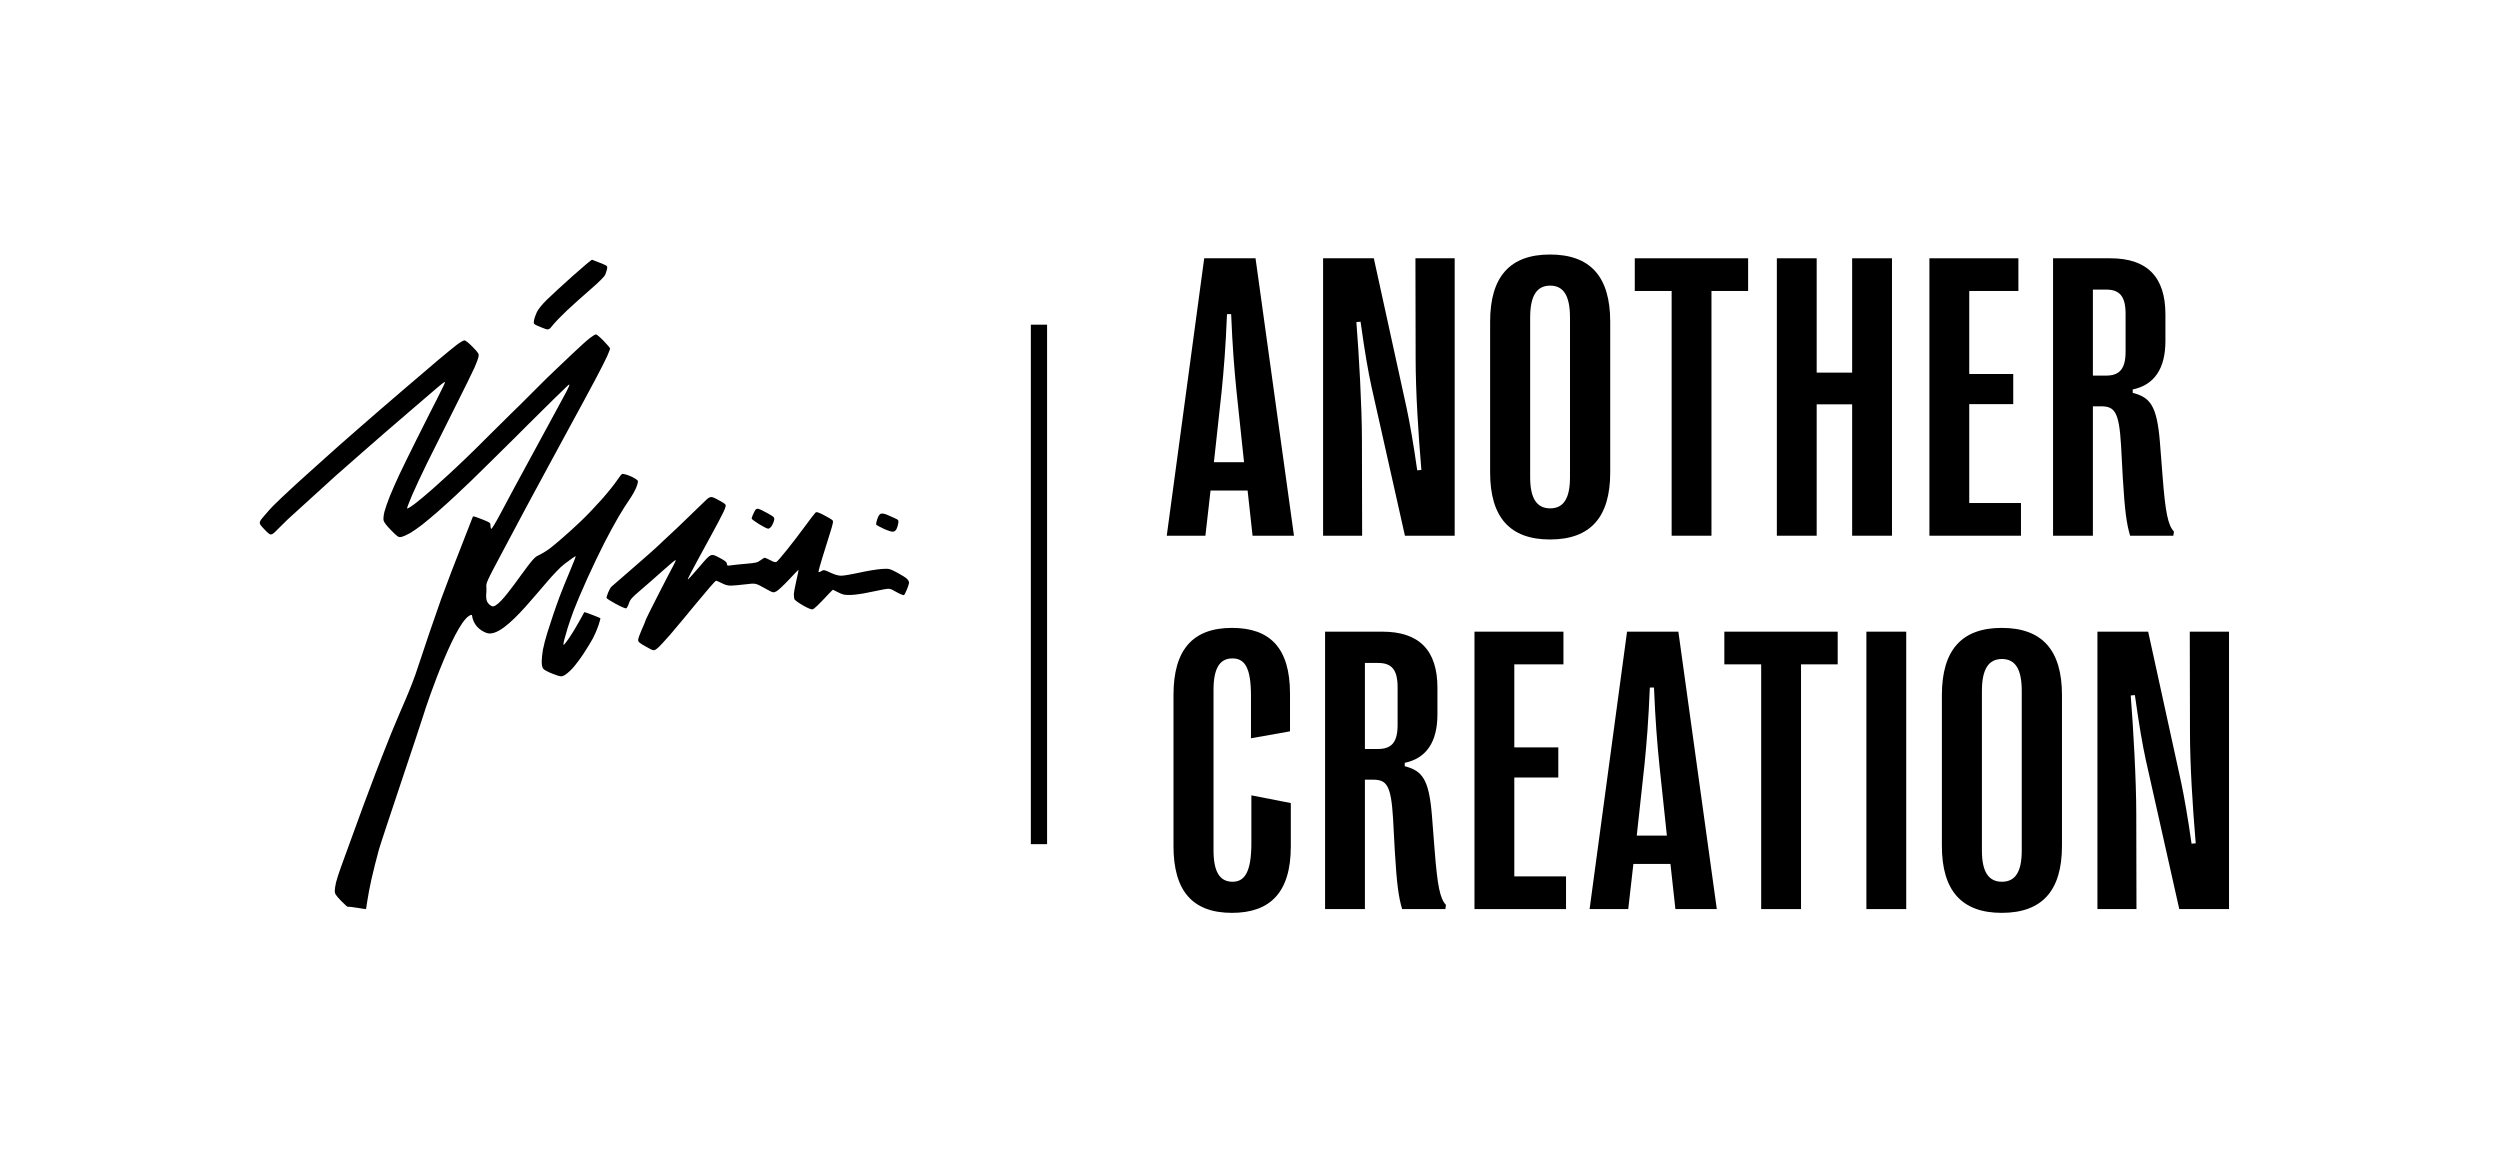
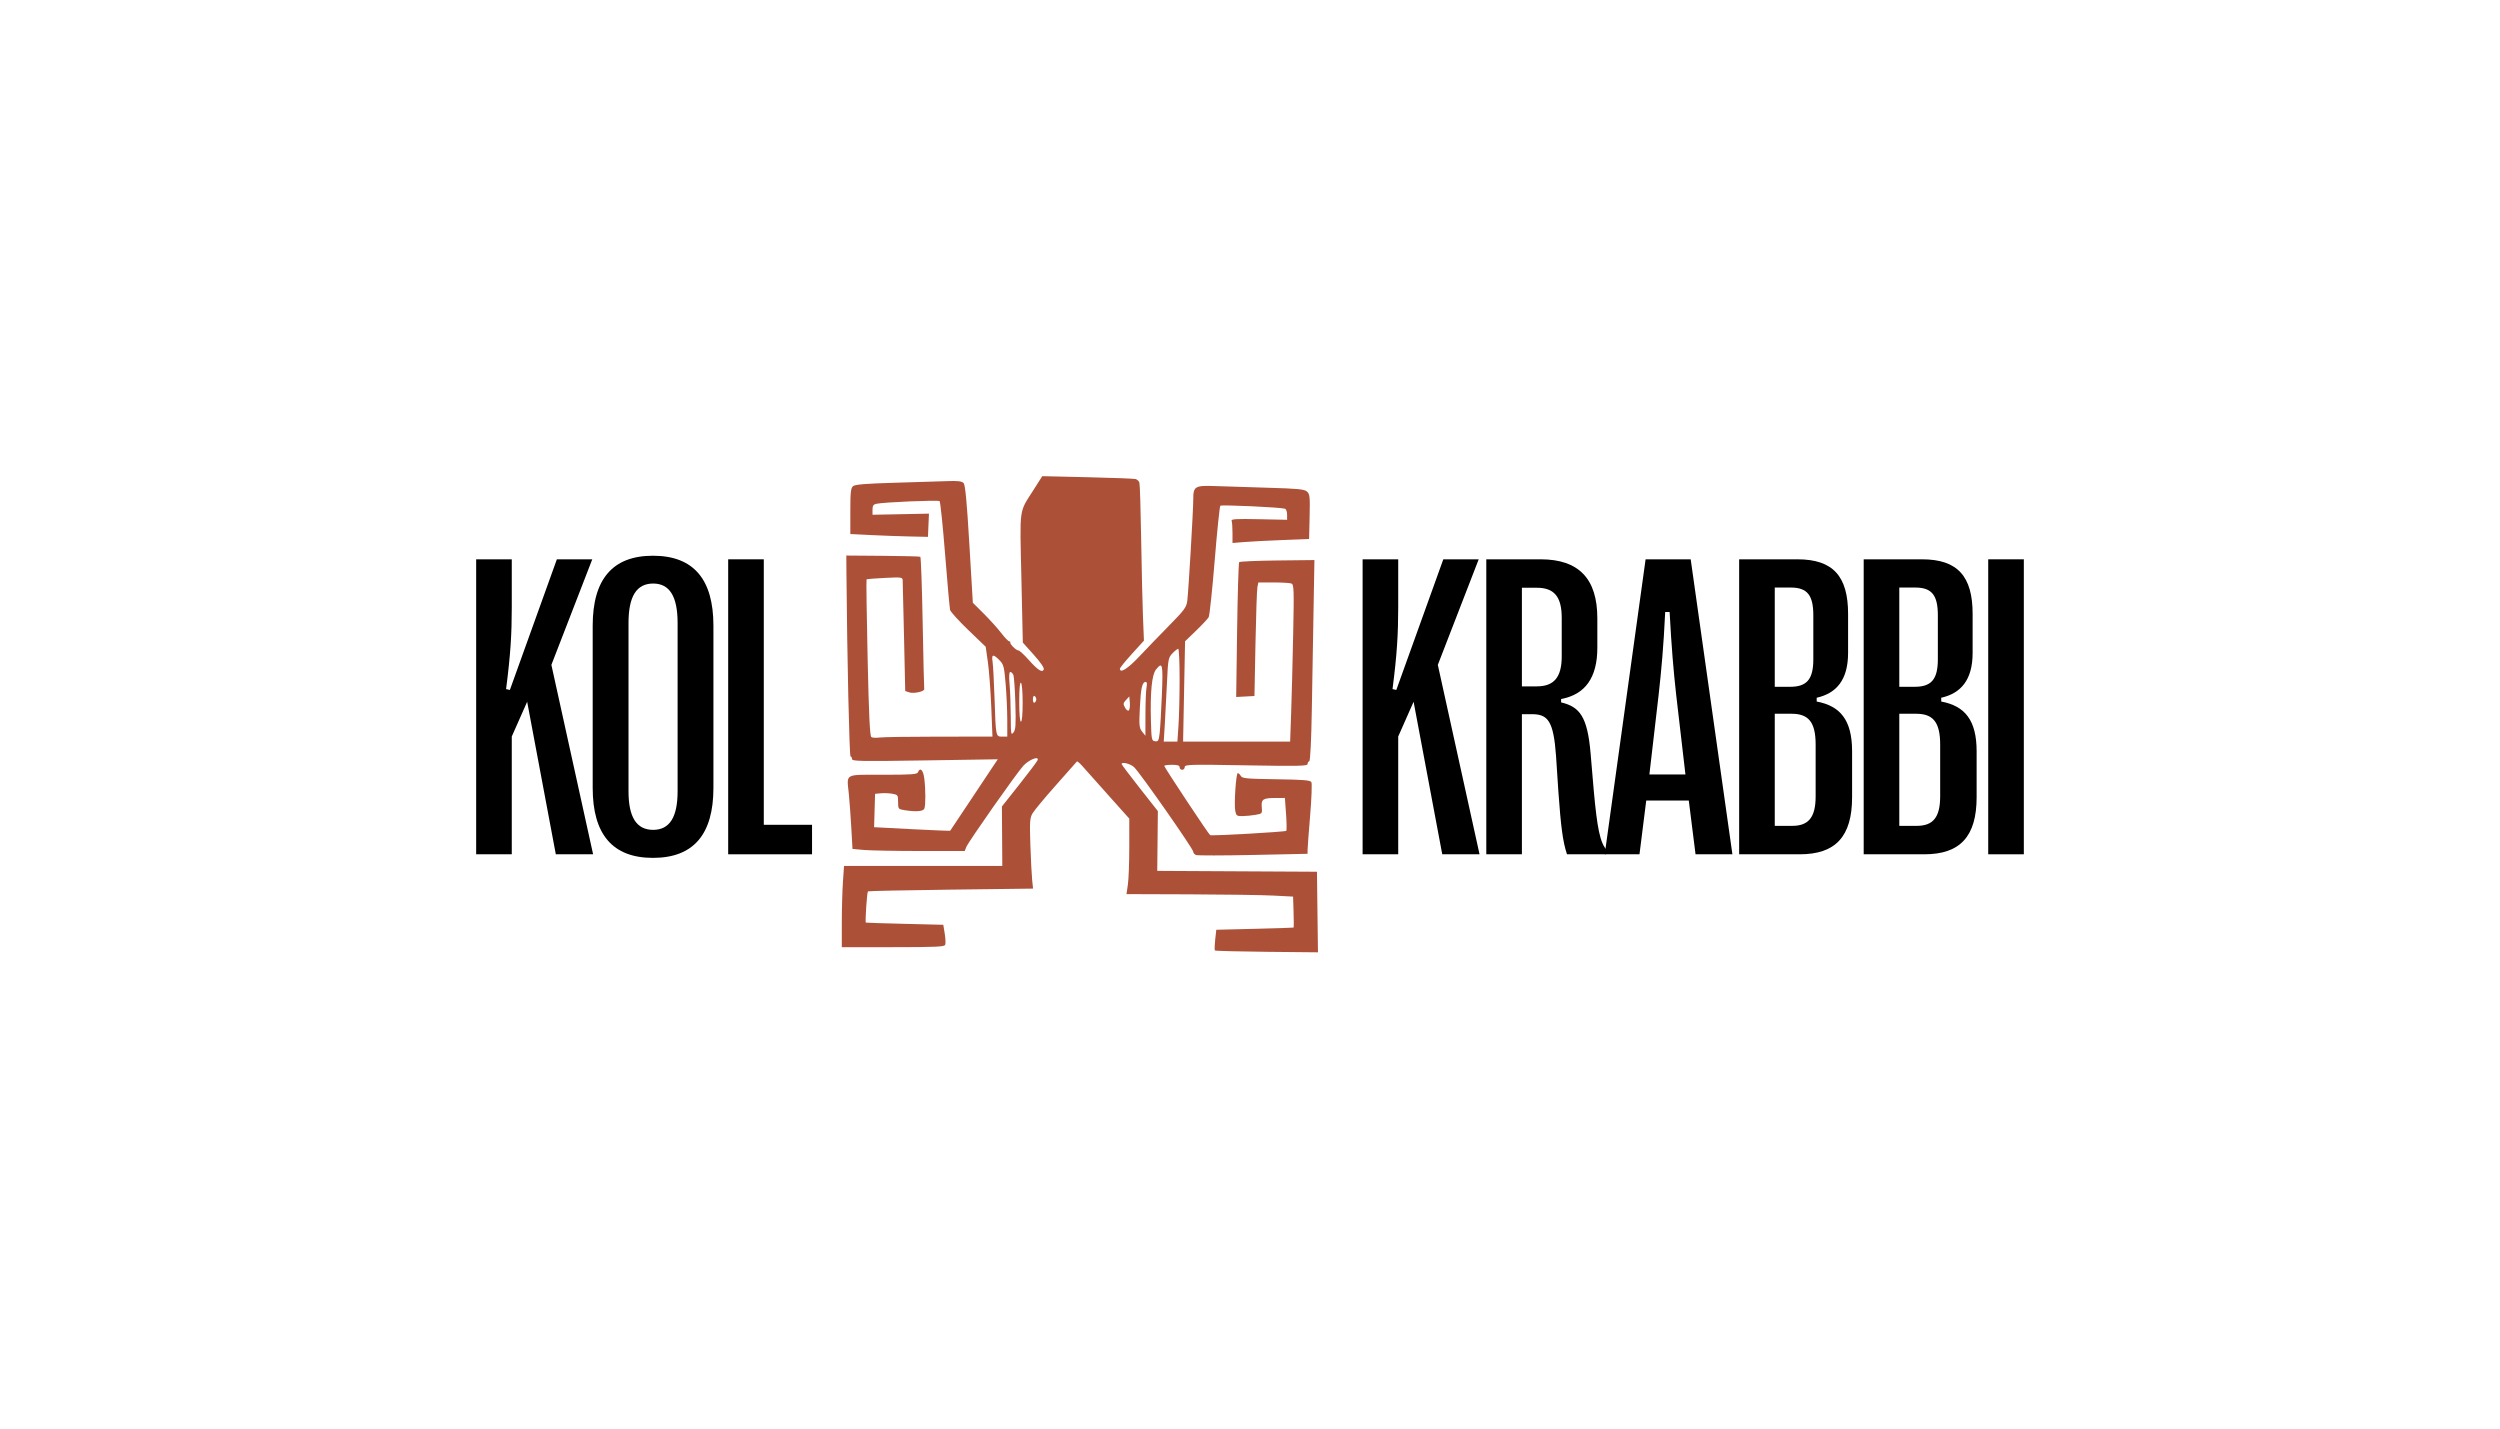
- <svg xmlns="http://www.w3.org/2000/svg" width="616" height="288" viewBox="0 0 616 288" fill="none">
-   <path d="M303.553 154.713C312.879 154.713 317.859 159.596 317.859 170.924V180.201L308.24 181.91V171.461C308.24 164.43 306.678 162.232 303.65 162.232C300.525 162.232 299.012 164.723 299.012 169.947V209.547C299.012 214.771 300.525 217.262 303.699 217.262C306.629 217.262 308.338 214.967 308.338 207.74V195.973L318.055 197.877V208.57C318.055 220.045 312.83 224.928 303.553 224.928C293.787 224.928 289.149 219.459 289.149 208.473V171.217C289.149 160.182 293.836 154.713 303.553 154.713Z" fill="currentColor" />
-   <path fill-rule="evenodd" clip-rule="evenodd" d="M493.227 154.713C503.188 154.713 508.07 160.182 508.07 171.266V208.424C508.07 219.459 503.188 224.928 493.227 224.928C483.363 224.928 478.481 219.459 478.481 208.424V171.266C478.481 160.182 483.363 154.713 493.227 154.713ZM493.275 162.379C489.955 162.379 488.344 164.918 488.344 170.24V209.596C488.344 214.771 489.955 217.262 493.275 217.262C496.596 217.262 498.158 214.771 498.158 209.596V170.24C498.158 164.918 496.596 162.379 493.275 162.379Z" fill="currentColor" />
-   <path fill-rule="evenodd" clip-rule="evenodd" d="M340.609 155.641C349.691 155.641 354.184 160.23 354.184 169.459V176.002C354.184 182.838 351.449 186.842 346.127 187.965V188.795C350.473 189.918 352.084 192.018 352.816 200.807L353.5 209.547C354.184 218.336 354.818 221.412 356.283 222.975L356.137 224H345.492C344.613 221.119 344.174 217.896 343.686 209.791L343.246 201.637C342.758 193.482 341.684 192.115 338.315 192.115H336.313V224H326.498V155.641H340.609ZM336.313 184.547H339.584C342.904 184.547 344.369 182.838 344.369 178.688V169.312C344.369 165.016 342.904 163.355 339.584 163.355H336.313V184.547Z" fill="currentColor" />
-   <path d="M385.234 163.697H373.125V184.156H383.965V191.578H373.125V215.943H385.869V224H363.311V155.641H385.234V163.697Z" fill="currentColor" />
-   <path fill-rule="evenodd" clip-rule="evenodd" d="M423.024 224H412.818L411.598 212.867H402.467L401.197 224H391.676L400.904 155.641H413.551L423.024 224ZM406.52 169.41C406.178 177.809 405.738 182.984 405.201 188.404L403.297 205.885H410.719L408.863 188.404C408.326 182.984 407.887 177.809 407.545 169.41H406.52Z" fill="currentColor" />
-   <path d="M452.805 163.697H443.772V224H433.957V163.697H424.875V155.641H452.805V163.697Z" fill="currentColor" />
-   <path d="M469.695 224H459.881V155.641H469.695V224Z" fill="currentColor" />
-   <path d="M537.412 192.652C538.193 196.363 539.072 201.344 540 207.887L541.025 207.789C540.244 198.658 539.609 188.258 539.609 180.348L539.561 155.641H549.229V224H536.973L528.721 187.232C527.891 183.375 527.158 179.225 526.035 171.266L525.01 171.363C525.645 179.371 526.377 192.311 526.377 200.465L526.426 224H516.807V155.641H529.307L537.412 192.652Z" fill="currentColor" />
-   <path d="M146.856 82.39C147.037 82.392 147.892 83.123 148.756 84.013C149.618 84.901 150.325 85.739 150.327 85.877C150.327 86.014 149.999 86.867 149.599 87.773C149.198 88.681 147.894 91.25 146.701 93.482C145.508 95.715 144.142 98.263 143.664 99.144C143.186 100.026 141.647 102.854 140.244 105.429C138.841 108.004 136.646 112.051 135.368 114.423C134.09 116.795 132.383 119.955 131.573 121.446C130.765 122.937 129.837 124.656 129.513 125.266C129.188 125.876 126.855 130.257 124.327 135C119.733 143.623 119.732 143.625 119.852 144.856C119.993 146.316 119.13 148.266 121.156 149.344C123.184 150.417 130.335 138.007 132.282 137.041C135.244 135.572 136.098 134.662 138.678 132.466C139.81 131.502 141.859 129.638 143.23 128.324C144.601 127.01 146.894 124.609 148.324 122.988C149.755 121.368 151.413 119.305 152.009 118.405C152.605 117.506 153.19 116.768 153.31 116.765C154.203 116.743 156.515 117.717 157.148 118.436C157.261 118.566 157.12 119.226 156.804 120.039C156.508 120.8 155.736 122.176 155.089 123.095C154.442 124.014 153.23 125.931 152.397 127.354C151.563 128.777 150.023 131.605 148.974 133.638C147.925 135.671 146.008 139.675 144.713 142.536C143.418 145.397 141.909 148.945 141.359 150.421C140.81 151.897 140.126 153.882 139.839 154.831C139.552 155.78 139.179 157.082 139.009 157.726C138.84 158.369 138.785 158.896 138.887 158.896C138.991 158.893 139.579 158.162 140.196 157.27C140.815 156.375 141.911 154.572 142.631 153.265C143.347 151.964 143.952 150.871 143.981 150.827C144.005 150.795 144.884 151.098 145.936 151.502C146.986 151.905 147.882 152.279 147.932 152.332C147.976 152.388 147.767 153.177 147.465 154.089C147.162 155.003 146.558 156.419 146.122 157.235C145.686 158.052 144.628 159.786 143.772 161.088C142.915 162.39 141.662 164.042 140.989 164.76C140.316 165.477 139.422 166.23 139 166.431C138.278 166.774 138.116 166.751 136.233 166.042C135.119 165.622 134.067 165.063 133.855 164.776C133.601 164.433 133.476 163.843 133.476 162.997C133.476 162.301 133.619 160.954 133.794 160.005C133.969 159.056 134.445 157.227 134.852 155.939C135.816 152.886 136.826 149.858 137.943 146.872C138.466 145.477 139.581 142.72 140.421 140.744C141.258 138.776 141.9 137.114 141.853 137.041C141.799 136.98 140.565 137.838 139.11 138.946C134.435 142.509 124.639 157.74 119.852 155.946C118.109 155.293 116.551 153.87 116.28 151.502C112.681 151.537 105.276 173.018 104.307 176.276C103.641 178.515 93.939 207.236 93.344 209.406C92.749 211.575 91.928 214.846 91.519 216.676C91.11 218.505 90.655 220.89 90.508 221.975C90.361 223.055 90.221 223.962 90.197 223.996C90.171 224.024 89.198 223.885 88.034 223.686C86.872 223.487 85.841 223.379 85.738 223.446C85.641 223.514 84.867 222.84 84.02 221.948C82.734 220.595 82.48 220.198 82.481 219.549C82.483 219.121 82.623 218.174 82.793 217.446C82.964 216.718 83.516 215 84.021 213.627C87.986 202.846 90.507 195.38 96.397 180.687C98.605 175.177 101.273 169.784 103.076 164.078C103.462 162.858 104.687 159.199 105.799 155.946C106.911 152.694 108.203 148.978 108.668 147.69C109.133 146.403 110.298 143.298 111.256 140.791C112.215 138.284 113.79 134.242 114.756 131.809C115.719 129.383 116.507 127.363 116.512 127.311C116.513 127.27 116.615 127.237 116.739 127.237C116.866 127.238 117.841 127.584 118.906 128.007C120.728 128.73 120.848 128.82 120.848 129.472C120.848 129.853 120.937 130.23 121.048 130.308C121.161 130.38 122.121 128.808 123.183 126.81C124.246 124.808 125.83 121.84 126.702 120.214C127.575 118.587 129.652 114.761 131.319 111.712C132.986 108.663 134.732 105.449 135.198 104.566C135.664 103.686 136.627 101.911 137.337 100.623C138.047 99.336 139.025 97.525 139.511 96.6C139.995 95.677 140.347 94.868 140.293 94.801C140.237 94.737 140.057 94.829 139.893 95.005C139.728 95.181 139.01 95.878 138.296 96.554C137.582 97.23 136.889 97.896 136.758 98.033C136.626 98.171 135.558 99.225 134.386 100.377C133.213 101.529 131.321 103.401 130.182 104.536C129.042 105.671 127.767 106.947 127.35 107.371C126.932 107.796 125.518 109.196 124.207 110.482C122.896 111.769 120.987 113.653 119.966 114.67C118.944 115.686 117.286 117.312 116.28 118.283C115.275 119.254 113.462 120.974 112.251 122.104C111.04 123.233 109.09 124.999 107.916 126.028C106.742 127.057 105.002 128.514 104.048 129.265C103.094 130.015 101.723 130.965 101 131.377C100.278 131.789 99.34 132.2 98.917 132.29C98.195 132.444 98.044 132.348 96.397 130.687C95.225 129.505 94.6 128.684 94.507 128.206C94.428 127.796 94.523 126.886 94.731 126.07C94.931 125.288 95.542 123.541 96.087 122.186C96.632 120.83 97.71 118.391 98.481 116.765C99.251 115.138 101.101 111.367 102.59 108.386C104.079 105.404 105.612 102.354 105.997 101.608C106.382 100.863 107.092 99.476 107.573 98.526C108.055 97.576 108.762 96.152 109.144 95.362C109.689 94.233 109.75 93.98 109.435 94.18C109.214 94.32 108.531 94.856 107.918 95.372C107.305 95.888 104.291 98.472 101.222 101.115C98.152 103.758 95.386 106.139 95.075 106.405C94.763 106.673 92.168 108.934 89.308 111.433C86.447 113.932 83.472 116.547 82.696 117.246C81.921 117.945 79.103 120.507 76.434 122.938C73.765 125.37 71.277 127.633 70.906 127.966C70.536 128.299 69.451 129.368 68.497 130.343C66.763 132.115 66.762 132.116 65.192 130.479C63.622 128.84 63.621 128.839 65.084 127.114C65.888 126.166 66.892 125.047 67.314 124.629C67.737 124.211 68.714 123.268 69.484 122.534C70.255 121.8 71.373 120.756 71.968 120.214C72.562 119.672 73.245 119.047 73.484 118.822C73.722 118.598 74.698 117.716 75.651 116.863C76.605 116.01 78.557 114.258 79.987 112.97C81.418 111.682 83.125 110.155 83.78 109.575C84.436 108.996 86.728 106.99 88.874 105.119C91.02 103.248 93.031 101.499 93.344 101.231C93.657 100.963 96.425 98.583 99.494 95.941C102.565 93.299 106.405 90.021 108.03 88.658C109.655 87.296 111.654 85.66 112.473 85.023C113.291 84.387 114.173 83.866 114.433 83.866C114.711 83.868 115.55 84.538 116.478 85.5C117.944 87.022 118.041 87.184 117.904 87.901C117.824 88.325 117.381 89.524 116.922 90.566C116.462 91.61 114.169 96.267 111.825 100.916C109.482 105.566 106.499 111.534 105.198 114.177C103.897 116.82 102.248 120.353 101.533 122.027C100.819 123.7 100.264 125.168 100.298 125.292C100.336 125.411 101.145 124.93 102.098 124.22C103.052 123.508 105.052 121.844 106.542 120.523C108.032 119.203 109.752 117.65 110.365 117.073C110.979 116.497 112.003 115.541 112.642 114.95C113.28 114.359 114.29 113.4 114.886 112.817C115.482 112.235 116.762 110.987 117.729 110.045C118.696 109.103 119.679 108.121 119.915 107.865C120.151 107.609 121.256 106.513 122.37 105.429C123.485 104.345 124.554 103.29 124.744 103.087C124.935 102.884 125.477 102.342 125.949 101.884C126.421 101.425 127.39 100.482 128.101 99.789C128.811 99.096 130.323 97.586 131.46 96.435C132.597 95.283 134.1 93.785 134.8 93.107C135.5 92.43 136.486 91.486 136.991 91.012C137.497 90.537 139.314 88.81 141.029 87.175C142.745 85.54 144.685 83.794 145.339 83.295C145.992 82.797 146.674 82.389 146.856 82.39Z" fill="currentColor" />
-   <path d="M258 208H254V80H258V208Z" fill="currentColor" />
-   <path d="M173.008 124.135C175.013 122.154 175.014 122.155 176.692 123.022C177.616 123.5 178.507 124.041 178.671 124.226C178.922 124.509 178.871 124.782 178.334 126C177.985 126.792 176.446 129.713 174.914 132.491C173.383 135.27 171.961 137.876 171.756 138.282C171.55 138.689 170.933 139.846 170.383 140.853C169.833 141.859 169.427 142.732 169.479 142.792C169.541 142.839 170.837 141.414 172.367 139.614C175.161 136.329 175.161 136.329 177.092 137.332C178.598 138.114 179.038 138.457 179.095 138.892C179.163 139.414 179.238 139.439 180.287 139.277C180.903 139.183 182.562 139.011 183.974 138.896C186.19 138.717 186.655 138.601 187.383 138.054C187.846 137.706 188.313 137.421 188.421 137.42C188.529 137.421 189.159 137.702 189.821 138.047C190.807 138.56 191.099 138.621 191.42 138.38C191.636 138.217 192.8 136.854 194.007 135.35C195.214 133.846 197.177 131.28 198.371 129.648C199.564 128.019 200.699 126.536 200.895 126.352C201.197 126.066 201.501 126.149 203.032 126.938C204.014 127.443 204.953 128.002 205.118 128.182C205.372 128.458 205.277 128.954 204.496 131.424C203.989 133.027 203.148 135.726 202.627 137.42C202.106 139.113 201.68 140.64 201.678 140.814C201.676 141.052 201.837 141.033 202.341 140.737C202.978 140.363 203.076 140.378 204.602 141.101C205.655 141.599 206.564 141.855 207.277 141.855C207.873 141.855 209.902 141.513 211.789 141.094C213.677 140.675 216.101 140.274 217.174 140.203C219.107 140.076 219.142 140.083 221.071 141.099C222.142 141.662 223.239 142.359 223.51 142.648C223.78 142.937 224.001 143.348 224 143.562C223.999 143.776 223.764 144.519 223.48 145.214C223.195 145.909 222.861 146.549 222.736 146.637C222.611 146.723 221.775 146.381 220.879 145.877C219.247 144.959 219.246 144.959 217.669 145.24C216.801 145.395 215.017 145.754 213.705 146.039C212.394 146.324 210.541 146.576 209.587 146.6C208.11 146.636 207.664 146.544 206.58 145.975C205.885 145.609 205.275 145.31 205.219 145.306C205.17 145.306 204.15 146.359 202.953 147.646C201.758 148.933 200.556 150.05 200.28 150.13C199.94 150.227 199.16 149.917 197.829 149.157C196.757 148.545 195.817 147.862 195.741 147.64C195.666 147.418 195.607 146.885 195.608 146.456C195.61 146.027 195.889 144.483 196.229 143.026C196.567 141.574 196.806 140.385 196.763 140.378C196.704 140.392 195.649 141.483 194.406 142.814C193.155 144.155 191.773 145.446 191.335 145.683C190.539 146.112 190.538 146.111 188.357 144.893C186.176 143.674 186.176 143.674 183.684 143.979C182.313 144.146 180.703 144.291 180.107 144.3C179.383 144.311 178.638 144.111 177.863 143.701C177.227 143.364 176.579 143.089 176.424 143.088C176.266 143.093 174.162 145.503 171.744 148.447C169.324 151.395 166.313 155.004 165.054 156.466C163.795 157.927 162.394 159.416 161.94 159.773C161.114 160.424 161.113 160.425 159.176 159.345C157.557 158.442 157.239 158.17 157.238 157.687C157.238 157.368 157.629 156.244 158.106 155.191C158.582 154.14 158.971 153.202 158.972 153.104C158.974 153.005 159.428 152.018 159.981 150.906C160.535 149.791 161.445 147.991 162.003 146.907C162.561 145.823 163.586 143.827 164.281 142.472C164.977 141.117 165.781 139.582 166.068 139.061C166.355 138.541 166.541 138.059 166.482 137.989C166.42 137.923 165.023 139.079 163.377 140.56C161.729 142.041 159.247 144.217 157.861 145.396C155.685 147.245 155.29 147.691 154.965 148.658C154.758 149.274 154.456 149.834 154.295 149.905C154.134 149.976 152.974 149.476 151.718 148.794C150.464 148.113 149.438 147.446 149.435 147.312C149.435 147.18 149.619 146.591 149.845 146.004C150.07 145.417 150.436 144.768 150.657 144.561C150.879 144.354 152.914 142.587 155.179 140.636C157.444 138.684 160.273 136.198 161.465 135.112C162.657 134.027 165.291 131.559 167.317 129.628C169.344 127.697 171.905 125.224 173.008 124.135Z" fill="currentColor" />
-   <path fill-rule="evenodd" clip-rule="evenodd" d="M381.914 62.713C391.875 62.713 396.758 68.182 396.758 79.266V116.424C396.758 127.459 391.875 132.928 381.914 132.928C372.051 132.928 367.168 127.459 367.168 116.424V79.266C367.168 68.182 372.051 62.713 381.914 62.713ZM381.963 70.379C378.643 70.379 377.031 72.918 377.031 78.24V117.596C377.031 122.771 378.643 125.262 381.963 125.262C385.283 125.262 386.846 122.771 386.846 117.596V78.24C386.846 72.918 385.283 70.379 381.963 70.379Z" fill="currentColor" />
-   <path fill-rule="evenodd" clip-rule="evenodd" d="M318.836 132H308.631L307.41 120.867H298.279L297.01 132H287.488L296.717 63.641H309.363L318.836 132ZM302.332 77.41C301.99 85.809 301.551 90.984 301.014 96.404L299.109 113.885H306.531L304.676 96.404C304.139 90.984 303.699 85.809 303.357 77.41H302.332Z" fill="currentColor" />
-   <path d="M346.615 100.652C347.397 104.363 348.275 109.344 349.203 115.887L350.229 115.789C349.447 106.658 348.813 96.258 348.813 88.348L348.764 63.641H358.432V132H346.176L337.924 95.232C337.094 91.375 336.361 87.225 335.238 79.266L334.213 79.363C334.848 87.371 335.58 100.311 335.58 108.465L335.629 132H326.01V63.641H338.51L346.615 100.652Z" fill="currentColor" />
-   <path d="M430.738 71.697H421.705V132H411.891V71.697H402.809V63.641H430.738V71.697Z" fill="currentColor" />
-   <path d="M447.629 91.814H456.369V63.641H466.184V132H456.369V99.627H447.629V132H437.815V63.641H447.629V91.814Z" fill="currentColor" />
-   <path d="M497.332 71.697H485.223V92.156H496.063V99.578H485.223V123.943H497.967V132H475.408V63.641H497.332V71.697Z" fill="currentColor" />
-   <path fill-rule="evenodd" clip-rule="evenodd" d="M519.984 63.641C529.066 63.641 533.559 68.231 533.559 77.459V84.002C533.559 90.838 530.824 94.842 525.502 95.965V96.795C529.848 97.918 531.459 100.018 532.191 108.807L532.875 117.547C533.559 126.336 534.193 129.412 535.658 130.975L535.512 132H524.867C523.988 129.119 523.549 125.896 523.061 117.791L522.621 109.637C522.133 101.482 521.059 100.115 517.69 100.115H515.688V132H505.873V63.641H519.984ZM515.688 92.547H518.959C522.279 92.547 523.744 90.838 523.744 86.688V77.312C523.744 73.016 522.279 71.356 518.959 71.356H515.688V92.547Z" fill="currentColor" />
-   <path d="M217.093 126.559C217.377 126.477 218.043 126.601 218.582 126.838C219.119 127.073 219.983 127.46 220.502 127.698C221.407 128.112 221.442 128.166 221.325 128.981C221.258 129.449 221.051 130.098 220.864 130.423C220.638 130.816 220.317 131.013 219.907 131.013C219.568 131.012 218.572 130.675 217.692 130.263C216.814 129.851 216.016 129.425 215.919 129.315C215.823 129.207 215.932 128.576 216.161 127.913C216.456 127.059 216.728 126.664 217.093 126.559Z" fill="currentColor" />
-   <path d="M186.741 125.346C186.964 125.346 187.983 125.816 189.006 126.392C190.785 127.393 190.863 127.47 190.746 128.138C190.679 128.522 190.421 129.161 190.174 129.556C189.927 129.95 189.526 130.273 189.284 130.273C189.042 130.273 188.024 129.765 187.023 129.145C186.022 128.524 185.203 127.909 185.201 127.776C185.202 127.645 185.359 127.183 185.553 126.75C185.746 126.317 186.002 125.823 186.121 125.653C186.24 125.484 186.519 125.346 186.741 125.346Z" fill="currentColor" />
-   <path d="M145.884 64.001C146.006 64.041 146.915 64.395 147.904 64.789C149.664 65.489 149.705 65.524 149.586 66.204C149.519 66.588 149.311 67.253 149.124 67.683C148.908 68.179 147.586 69.499 145.502 71.298C143.697 72.856 141.093 75.192 139.716 76.488C138.339 77.784 136.757 79.422 136.201 80.127C135.191 81.407 135.19 81.407 133.311 80.634C131.431 79.861 131.431 79.86 131.576 78.968C131.656 78.477 131.974 77.547 132.282 76.901C132.634 76.164 133.564 75.018 134.784 73.82C135.853 72.772 138.739 70.118 141.197 67.922C143.655 65.727 145.764 63.963 145.884 64.001Z" fill="currentColor" />
+ <svg xmlns="http://www.w3.org/2000/svg" width="336.02" height="192" viewBox="0 0 336.02 192" fill="none">
+   <g transform="translate(63.01 64) scale(0.5)">
+     <path d="M92.269 101.648H69.727V22.352H79.299V93.719H92.269V101.648Z" fill="currentColor" />
+     <path d="M49.504 102.611C38.685 102.611 33.305 96.324 33.305 83.807V40.193C33.305 27.676 38.685 21.389 49.504 21.389C60.379 21.389 65.76 27.676 65.76 40.193V83.807C65.76 96.324 60.379 102.611 49.504 102.611ZM49.56 95.078C53.978 95.078 56.131 91.68 56.131 84.713V39.457C56.131 32.32 53.978 28.865 49.56 28.865C45.086 28.865 42.934 32.32 42.934 39.457V84.713C42.934 91.68 45.086 95.078 49.56 95.078Z" fill="currentColor" />
+     <path d="M11.553 101.648H1.98V22.352H11.553V35.322C11.553 42.459 11.213 48.066 10.023 57.242L11.043 57.469L23.674 22.352H33.19L22.201 50.728L33.416 101.648H23.391L15.688 60.641L11.553 69.986V101.648Z" fill="currentColor" />
+     <path fill-rule="evenodd" clip-rule="evenodd" d="M151.807 3.701C147.841 9.942 148.113 7.967 148.545 27.405L148.929 44.734L151.874 48.015C153.699 50.048 154.72 51.548 154.558 51.958C154.172 52.935 152.982 52.167 150.426 49.29C149.23 47.944 148.013 46.842 147.722 46.842C147.116 46.842 145.387 45.112 145.56 44.679C145.623 44.521 145.485 44.391 145.253 44.391C145.021 44.391 144.063 43.389 143.123 42.163C142.184 40.938 140.084 38.606 138.455 36.983L135.495 34.031L134.558 18.265C133.865 6.601 133.46 2.33 132.997 1.847C132.522 1.349 131.467 1.227 128.589 1.335C126.509 1.412 120.138 1.611 114.431 1.775C106.763 1.996 103.861 2.231 103.309 2.676C102.686 3.178 102.563 4.289 102.563 9.418V15.557L108.181 15.837C111.271 15.991 115.966 16.162 118.615 16.216L123.431 16.315L123.564 13.196L123.696 10.076L116.111 10.226L108.525 10.376V9.009C108.525 7.953 108.759 7.593 109.557 7.426C111.663 6.985 126.196 6.373 126.557 6.71C126.762 6.902 127.431 13.354 128.042 21.046C128.654 28.739 129.253 35.446 129.375 35.952C129.497 36.458 131.702 38.893 134.275 41.363L138.952 45.855L139.543 50.025C139.868 52.319 140.276 57.755 140.451 62.106L140.769 70.016L126.367 70.021C118.446 70.024 111.242 70.131 110.36 70.26C109.477 70.389 108.509 70.332 108.209 70.134C107.813 69.873 107.54 64.08 107.208 48.846C106.956 37.336 106.828 27.843 106.922 27.752C107.015 27.661 109.228 27.48 111.838 27.351C116.254 27.132 116.587 27.174 116.632 27.954C116.658 28.416 116.823 35.311 116.998 43.277L117.317 57.761L118.382 58.119C119.604 58.529 122.557 57.882 122.425 57.233C122.376 56.995 122.189 48.937 122.009 39.326C121.829 29.716 121.545 21.77 121.378 21.67C121.211 21.57 116.666 21.454 111.277 21.414L101.48 21.34L101.518 26.181C101.694 48.489 102.298 75.364 102.623 75.364C102.842 75.364 103.021 75.668 103.021 76.04C103.021 76.638 105.274 76.681 122.616 76.411L142.21 76.108L141.33 77.407C140.845 78.122 137.989 82.417 134.981 86.951C131.974 91.486 129.467 95.248 129.409 95.312C129.352 95.377 124.726 95.189 119.13 94.896L108.953 94.363L109.083 89.877L109.213 85.391L110.787 85.246C111.653 85.165 113.046 85.225 113.883 85.377C115.327 85.64 115.404 85.752 115.404 87.581C115.404 89.462 115.446 89.515 117.124 89.784C120.194 90.277 122.165 90.123 122.464 89.366C122.824 88.454 122.815 84.254 122.445 81.269C122.162 78.98 121.315 78.148 120.742 79.598C120.52 80.161 119.041 80.266 111.345 80.266C100.78 80.266 101.599 79.809 102.157 85.391C102.353 87.352 102.655 91.487 102.828 94.58L103.144 100.203L106.179 100.481C107.848 100.635 114.636 100.761 121.264 100.763L133.314 100.766L133.732 99.698C134.282 98.292 147.272 79.791 149.083 77.833C150.612 76.181 153.386 75.111 152.891 76.365C152.742 76.743 150.524 79.695 147.963 82.924L143.306 88.796L143.361 96.787L143.415 104.777H122.141H100.867L100.57 109.122C100.408 111.512 100.273 116.425 100.272 120.041L100.27 126.614H114.043C125.623 126.614 127.857 126.512 128.071 125.971C128.21 125.617 128.15 124.263 127.938 122.963L127.551 120.598L117.235 120.345C111.562 120.206 106.838 120.055 106.737 120.011C106.5 119.905 107.034 111.871 107.295 111.617C107.405 111.51 117.438 111.299 129.59 111.147L151.684 110.872L151.444 108.604C151.312 107.357 151.095 103.128 150.962 99.207C150.751 92.966 150.82 91.901 151.522 90.673C151.964 89.901 154.792 86.492 157.808 83.097C160.823 79.702 163.372 76.824 163.471 76.701C163.569 76.579 164.198 77.098 164.867 77.856C165.536 78.614 168.663 82.118 171.817 85.645L177.55 92.056V99.642C177.55 103.815 177.38 108.381 177.173 109.791L176.796 112.353L193.913 112.412C203.327 112.444 213.403 112.594 216.304 112.746L221.578 113.022L221.711 117.144C221.783 119.411 221.783 121.303 221.711 121.348C221.638 121.392 216.935 121.543 211.259 121.682L200.94 121.935L200.641 124.609C200.477 126.079 200.442 127.383 200.564 127.505C200.686 127.628 206.97 127.789 214.527 127.864L228.27 128L228.134 117.168L227.999 106.337L206.532 106.221L185.065 106.105L185.149 98.073L185.232 90.041L180.359 83.843C177.679 80.434 175.486 77.533 175.486 77.396C175.486 76.719 177.786 77.274 178.814 78.199C180.311 79.548 194.748 100.176 194.748 100.967C194.748 101.294 195.091 101.69 195.511 101.847C195.931 102.003 202.845 101.993 210.875 101.824L225.477 101.516V100.508C225.477 99.953 225.789 95.76 226.17 91.19C226.552 86.62 226.699 82.594 226.497 82.244C226.203 81.733 224.34 81.581 217.047 81.476C209.041 81.36 207.912 81.254 207.525 80.583C207.283 80.163 206.921 79.821 206.719 79.821C206.235 79.821 205.677 88.241 206.043 90.02C206.301 91.273 206.49 91.405 207.991 91.382C208.906 91.368 210.479 91.214 211.486 91.04C213.288 90.73 213.316 90.696 213.166 89C212.976 86.86 213.472 86.521 216.81 86.512L219.379 86.505L219.69 90.8C219.861 93.162 219.888 95.205 219.749 95.34C219.448 95.632 199.697 96.75 199.277 96.498C198.872 96.255 186.952 78.26 186.952 77.891C186.952 77.727 187.88 77.592 189.015 77.592C190.544 77.592 191.079 77.766 191.079 78.261C191.079 78.629 191.389 78.929 191.767 78.929C192.146 78.929 192.455 78.596 192.455 78.189C192.455 77.506 193.761 77.471 208.966 77.735C222.953 77.979 225.477 77.927 225.477 77.399C225.477 77.056 225.681 76.709 225.93 76.627C226.209 76.535 226.475 71.16 226.621 62.663C226.751 55.065 226.962 42.932 227.088 35.701L227.318 22.554L217.364 22.665C211.888 22.726 207.269 22.926 207.097 23.111C206.926 23.295 206.673 31.527 206.536 41.405L206.286 59.363L208.742 59.231L211.199 59.098L211.47 45.06C211.619 37.339 211.855 30.471 211.995 29.796L212.249 28.571H216.303C218.533 28.571 220.699 28.698 221.117 28.854C221.811 29.113 221.854 30.322 221.604 42.558C221.454 49.939 221.209 59.437 221.061 63.666L220.792 71.353H206.404H192.015L192.28 57.872L192.544 44.391L195.501 41.539C197.128 39.97 198.655 38.331 198.895 37.895C199.135 37.459 199.86 30.621 200.507 22.698C201.153 14.776 201.838 8.141 202.028 7.954C202.352 7.635 218.159 8.362 219.4 8.753C219.716 8.853 219.973 9.563 219.973 10.331V11.728L212.401 11.57C206.234 11.443 204.871 11.523 205.063 12.007C205.191 12.333 205.297 13.807 205.297 15.283V17.965L208.393 17.71C210.095 17.57 214.728 17.328 218.688 17.174L225.887 16.892L226.026 10.889C226.151 5.506 226.077 4.808 225.315 4.138C224.599 3.51 222.922 3.347 214.766 3.111C209.432 2.956 203.087 2.756 200.665 2.666C195.197 2.462 194.748 2.731 194.748 6.204C194.748 9.167 193.486 30.622 193.145 33.452C192.929 35.241 192.442 35.91 188.209 40.217C185.626 42.847 181.988 46.616 180.126 48.594C177.122 51.784 175.027 53.085 175.027 51.76C175.027 51.523 176.481 49.729 178.258 47.773L181.488 44.216L181.231 37.842C181.089 34.336 180.871 24.95 180.745 16.984C180.62 9.018 180.406 2.16 180.271 1.743C180.136 1.327 179.674 0.891 179.246 0.775C178.817 0.659 172.998 0.437 166.313 0.282L154.159 0L151.807 3.701ZM191.077 54.53C191.076 59.003 190.941 64.618 190.778 67.008L190.482 71.353H188.648H186.814L187.107 66.562C187.268 63.928 187.531 58.864 187.692 55.31C187.97 49.185 188.046 48.784 189.159 47.622C189.805 46.949 190.501 46.397 190.706 46.397C190.911 46.397 191.078 50.057 191.077 54.53ZM142.626 49.448C143.768 50.606 143.915 51.16 144.31 55.799C144.548 58.594 144.746 62.936 144.75 65.448L144.757 70.016H143.39C141.655 70.016 141.668 70.081 141.33 59.766C141.182 55.232 140.941 50.77 140.795 49.851C140.477 47.85 140.948 47.747 142.626 49.448ZM186.314 58.764C186.139 63.114 185.872 67.737 185.72 69.036C185.477 71.116 185.328 71.382 184.478 71.265C183.566 71.138 183.504 70.829 183.367 65.783C183.157 58.019 183.618 53.354 184.732 51.978C186.499 49.794 186.647 50.429 186.314 58.764ZM146.381 53.416C146.571 53.845 146.817 57.304 146.927 61.103C147.096 66.879 147.012 68.157 146.416 68.902C145.76 69.723 145.702 69.385 145.689 64.624C145.681 61.781 145.541 57.921 145.378 56.046C145.182 53.798 145.244 52.636 145.558 52.636C145.82 52.636 146.19 52.987 146.381 53.416ZM148.885 60.907C148.885 64.009 148.705 66.005 148.426 66.005C148.146 66.005 147.968 63.917 147.968 60.631C147.968 57.162 148.13 55.355 148.426 55.533C148.689 55.69 148.885 57.988 148.885 60.907ZM182.193 56.703C182.035 57.468 181.902 60.727 181.896 63.944L181.886 69.793L181.007 68.682C180.216 67.68 180.155 67.042 180.392 62.22C180.654 56.907 181.021 55.31 181.98 55.31C182.295 55.31 182.374 55.824 182.193 56.703ZM152.554 59.989C152.554 60.328 152.348 60.729 152.095 60.88C151.834 61.037 151.637 60.654 151.637 59.989C151.637 59.325 151.834 58.941 152.095 59.098C152.348 59.249 152.554 59.651 152.554 59.989ZM177.434 62.954C177.196 63.184 176.769 62.883 176.41 62.231C175.868 61.246 175.899 60.998 176.672 60.164L177.55 59.216L177.695 60.887C177.776 61.806 177.658 62.736 177.434 62.954Z" fill="#AD5038" />
+     <path d="M418.018 101.648H408.445V22.352H418.018V101.648Z" fill="currentColor" />
+     <path d="M391.281 101.648H374.969V22.352H390.658C400.23 22.352 404.252 26.939 404.252 37.022V47.5C404.252 54.807 401.08 58.375 395.812 59.565V60.584C402.156 61.773 405.328 65.568 405.328 73.951V86.299C405.328 96.834 400.91 101.648 391.281 101.648ZM384.541 29.941V56.619H388.732C393.207 56.619 394.906 54.523 394.906 49.256V37.418C394.906 32.037 393.32 29.941 388.846 29.941H384.541ZM384.541 63.869V94.002H389.242C393.604 94.002 395.529 91.736 395.529 86.072V72.139C395.529 65.965 393.49 63.869 389.072 63.869H384.541Z" fill="currentColor" />
+     <path d="M357.805 101.648H341.492V22.352H357.182C366.754 22.352 370.775 26.939 370.775 37.022V47.5C370.775 54.807 367.604 58.375 362.336 59.565V60.584C368.68 61.773 371.852 65.568 371.852 73.951V86.299C371.852 96.834 367.434 101.648 357.805 101.648ZM351.064 29.941V56.619H355.256C359.73 56.619 361.43 54.523 361.43 49.256V37.418C361.43 32.037 359.844 29.941 355.369 29.941H351.064ZM351.064 63.869V94.002H355.766C360.127 94.002 362.053 91.736 362.053 86.072V72.139C362.053 65.965 360.014 63.869 355.596 63.869H351.064Z" fill="currentColor" />
+     <path d="M314.701 101.648H305.355L316.344 22.352H328.465L339.68 101.648H329.768L327.955 87.205H316.514L314.701 101.648ZM319.855 58.715L317.363 80.182H327.049L324.557 58.715C323.82 52.031 323.311 46.027 322.801 36.512H321.611C321.158 46.027 320.592 52.031 319.855 58.715Z" fill="currentColor" />
+     <path d="M283.092 101.648H273.52V22.352H288.133C298.385 22.352 303.369 27.562 303.369 38.211V46.141C303.369 54.184 300.084 58.715 293.627 59.904V60.81C298.555 62 300.707 64.492 301.557 74.518L302.406 84.486C303.312 94.512 304.105 98.647 305.918 100.516L305.691 101.648H295.213C294.08 98.25 293.57 94.228 292.891 84.713L292.268 75.197C291.588 65.738 290.059 63.982 285.754 63.982H283.092V101.648ZM283.092 29.998V56.506H287.113C291.701 56.506 293.797 54.07 293.797 48.463V38.098C293.797 32.32 291.701 29.998 287.113 29.998H283.092Z" fill="currentColor" />
+     <path d="M249.842 101.648H240.27V22.352H249.842V35.322C249.842 42.459 249.502 48.066 248.312 57.242L249.332 57.469L261.963 22.352H271.479L260.49 50.728L271.705 101.648H261.68L253.977 60.641L249.842 69.986V101.648Z" fill="currentColor" />
+   </g>
</svg>
